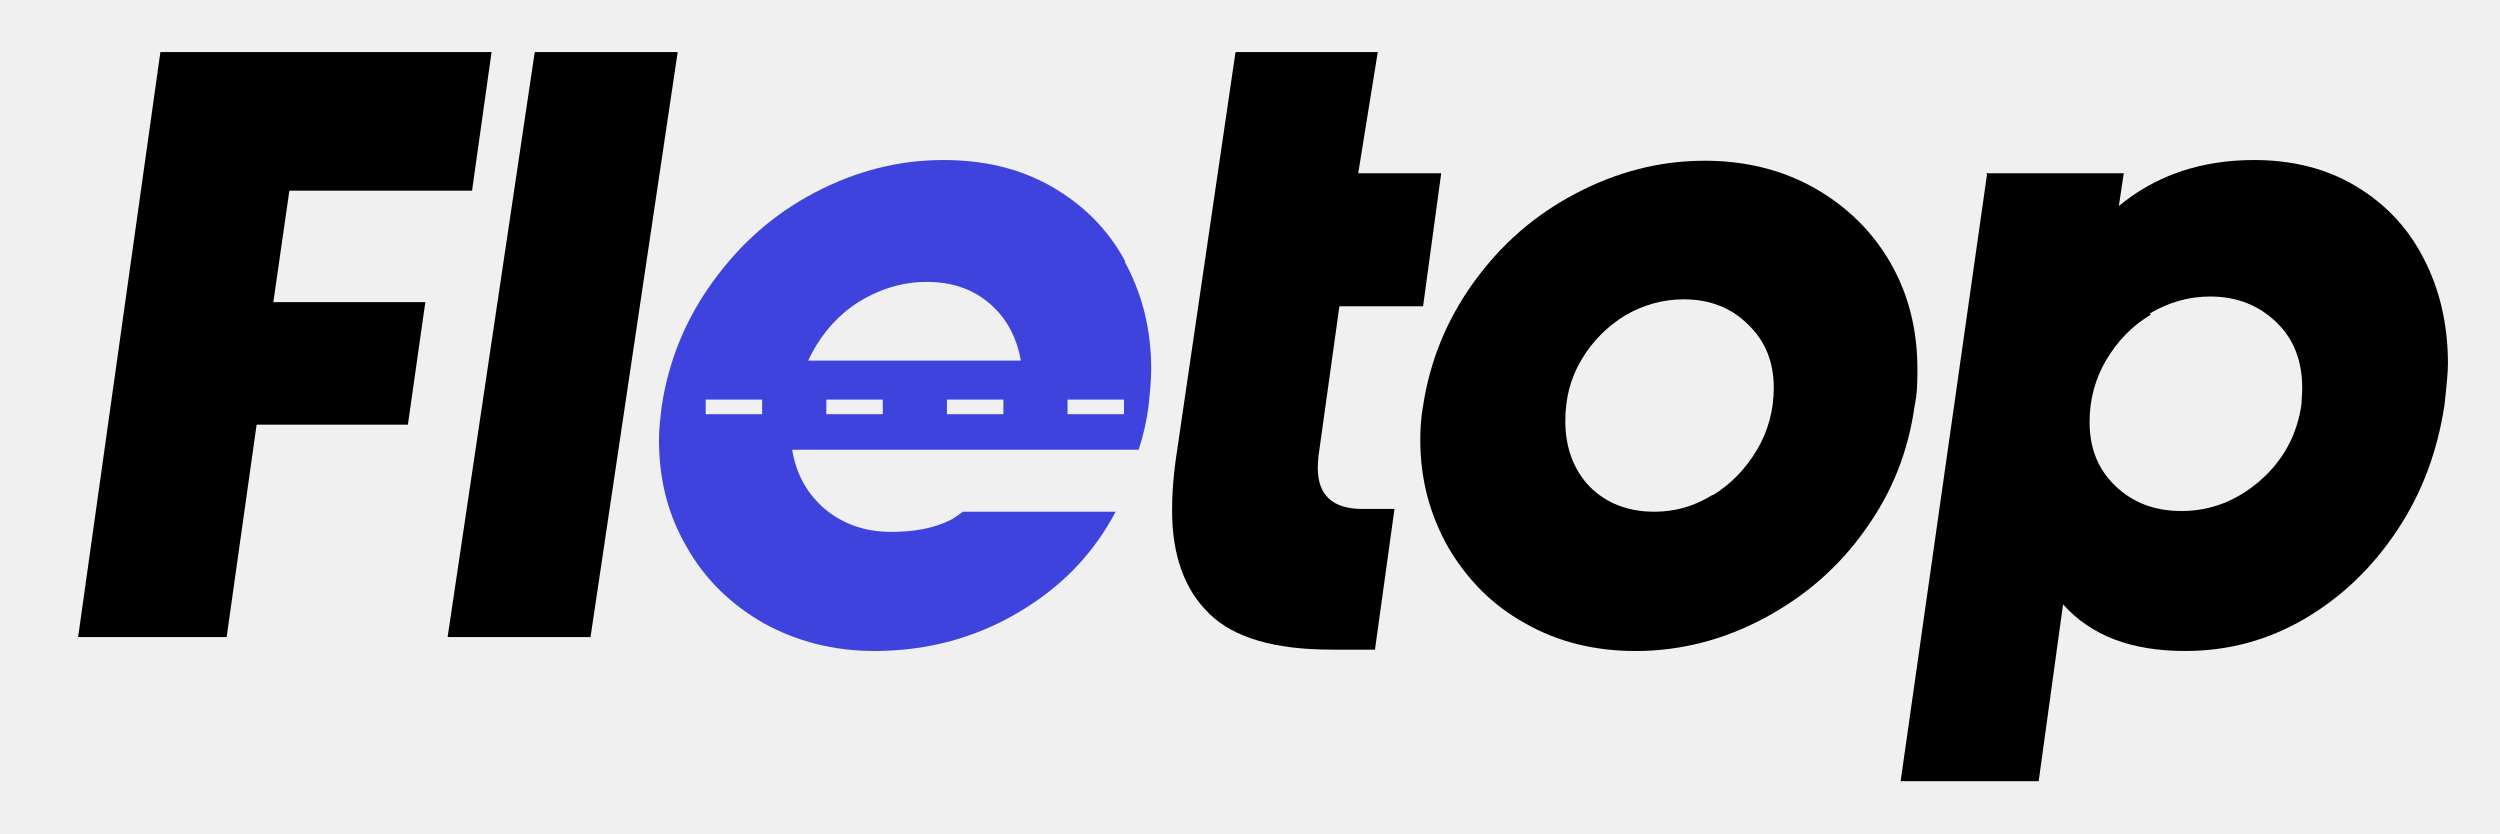
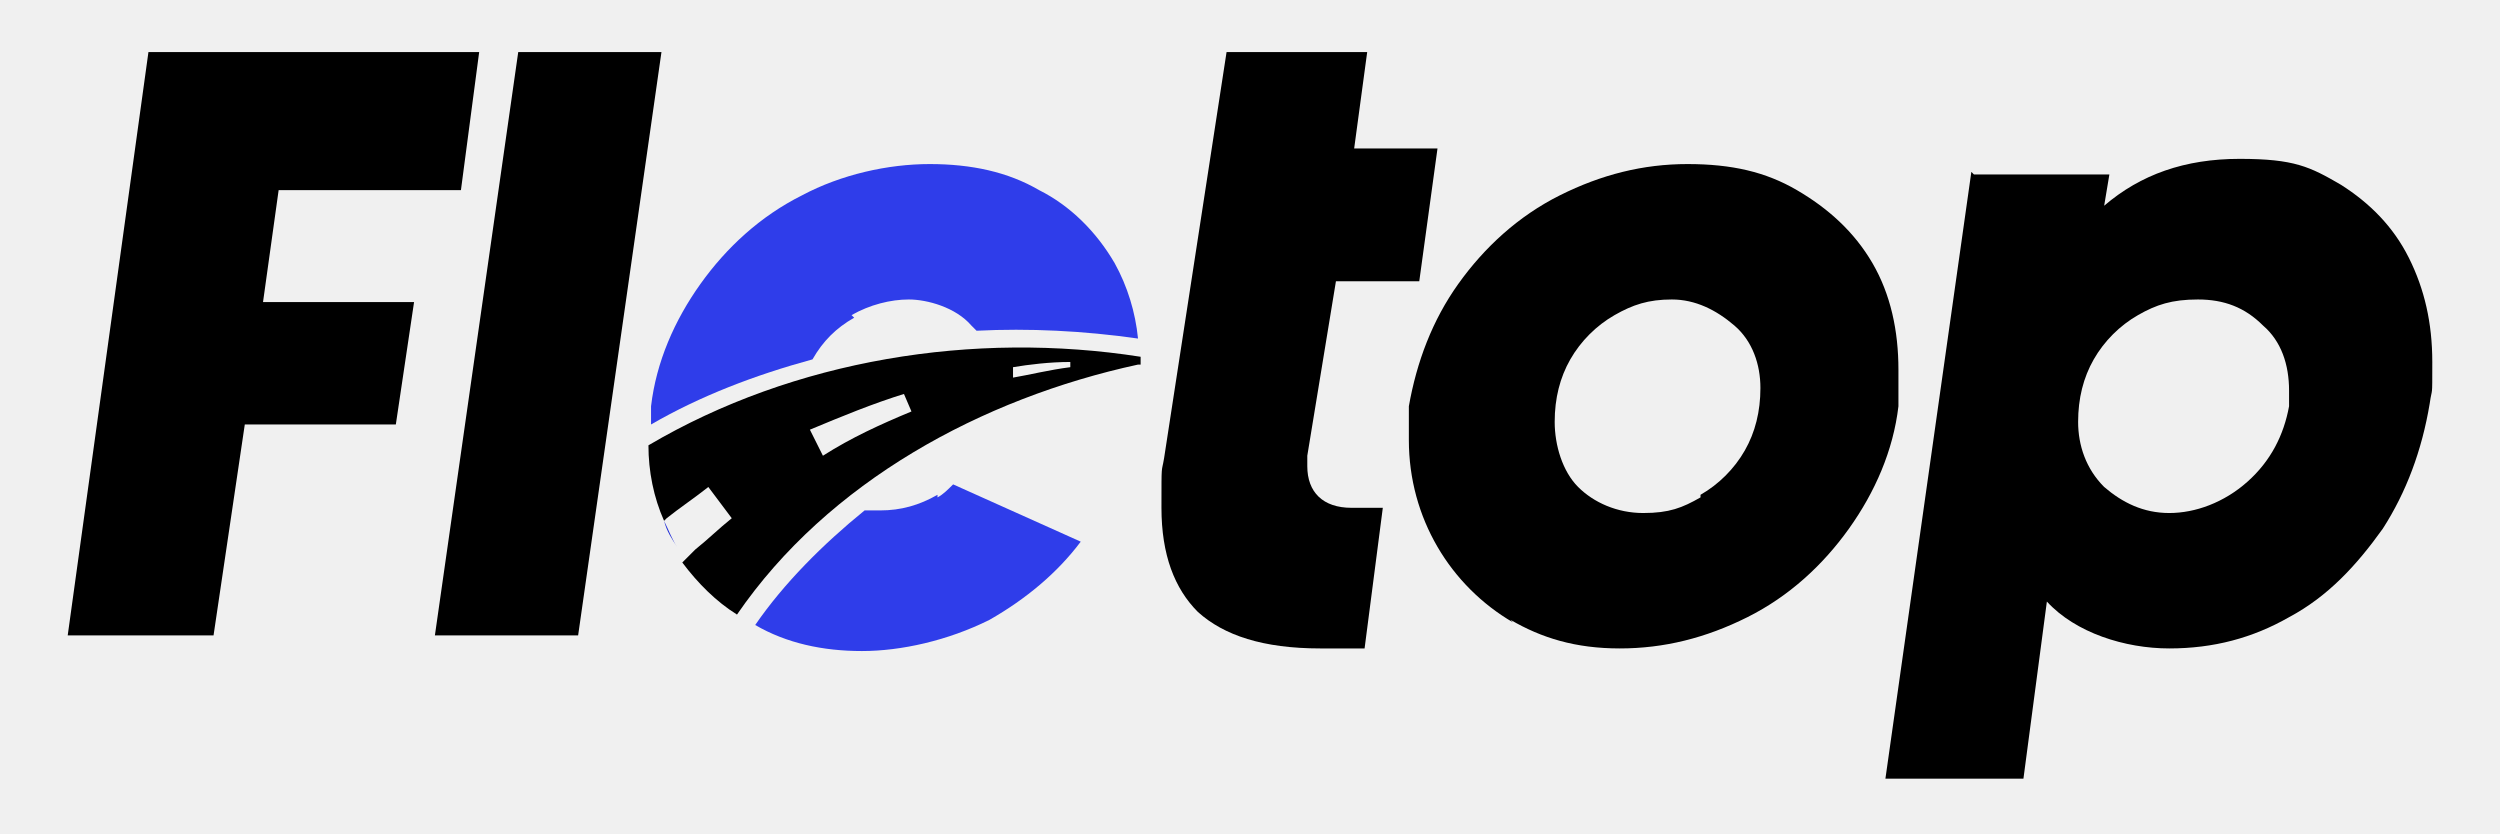
- <svg xmlns="http://www.w3.org/2000/svg" width="96" height="32" viewBox="0 0 96 32" fill="none">
-   <g clip-path="url(#clip0_886_1355)">
-     <path d="M6.159 2H18.876L18.127 7.322H11.112L10.496 11.601H16.333L15.663 16.308H9.854L8.703 24.464H3L6.159 2Z" fill="black" />
-     <path d="M20.534 2H26.023L22.676 24.464H17.188L20.534 2Z" fill="black" />
-     <path d="M46.427 23.555C45.49 22.646 45.008 21.335 45.008 19.597C45.008 18.928 45.061 18.313 45.142 17.698L47.444 2H52.906L52.156 6.653H55.342L54.646 11.761H51.433L50.63 17.511C50.63 17.511 50.603 17.778 50.603 17.966C50.603 19.009 51.166 19.544 52.317 19.544H53.548L52.799 24.946H51.139C48.943 24.946 47.391 24.491 46.453 23.582H46.427V23.555Z" fill="black" />
-     <path d="M58.555 23.929C57.297 23.234 56.333 22.244 55.61 21.014C54.914 19.784 54.539 18.42 54.539 16.896C54.539 16.468 54.566 16.04 54.646 15.585C54.914 13.847 55.556 12.269 56.601 10.825C57.645 9.381 58.93 8.258 60.509 7.429C62.089 6.6 63.722 6.172 65.462 6.172C67.015 6.172 68.434 6.52 69.666 7.215C70.897 7.91 71.888 8.873 72.584 10.076C73.28 11.28 73.628 12.644 73.628 14.168C73.628 14.623 73.628 15.077 73.521 15.585C73.28 17.324 72.664 18.902 71.62 20.346C70.603 21.79 69.291 22.913 67.738 23.742C66.185 24.571 64.525 24.999 62.812 24.999C61.232 24.999 59.813 24.651 58.555 23.929ZM65.784 19.009C66.48 18.581 67.042 17.992 67.47 17.27C67.899 16.548 68.113 15.746 68.113 14.89C68.113 13.901 67.791 13.098 67.122 12.457C66.48 11.815 65.65 11.494 64.659 11.494C63.856 11.494 63.106 11.708 62.41 12.109C61.714 12.537 61.152 13.098 60.724 13.82C60.295 14.543 60.108 15.318 60.108 16.174C60.108 17.19 60.429 18.046 61.045 18.688C61.687 19.329 62.517 19.65 63.535 19.65C64.338 19.65 65.061 19.436 65.757 19.009H65.784Z" fill="black" />
-     <path d="M76.277 6.653H81.552L81.364 7.91C82.783 6.733 84.523 6.145 86.558 6.145C88.004 6.145 89.316 6.465 90.44 7.134C91.564 7.803 92.448 8.712 93.064 9.915C93.68 11.092 94.001 12.456 94.001 13.954C94.001 14.301 93.947 14.836 93.867 15.558C93.599 17.323 93.01 18.928 92.046 20.372C91.083 21.816 89.905 22.939 88.486 23.768C87.067 24.597 85.541 24.998 83.908 24.998C81.846 24.998 80.293 24.41 79.222 23.207L78.285 29.999H72.984L76.304 6.679H76.277V6.653ZM82.596 12.082C81.873 12.509 81.311 13.098 80.882 13.82C80.454 14.542 80.24 15.344 80.24 16.2C80.24 17.216 80.561 18.018 81.23 18.66C81.9 19.302 82.73 19.623 83.774 19.623C84.898 19.623 85.915 19.222 86.799 18.446C87.683 17.671 88.218 16.681 88.379 15.505C88.379 15.344 88.405 15.157 88.405 14.889C88.405 13.873 88.084 13.018 87.415 12.376C86.746 11.734 85.915 11.386 84.871 11.386C84.068 11.386 83.292 11.6 82.569 12.028V12.082H82.596Z" fill="black" />
-     <path d="M43.215 10.049C42.546 8.792 41.582 7.856 40.378 7.161C39.146 6.465 37.781 6.145 36.228 6.145C34.488 6.145 32.855 6.572 31.275 7.401C29.695 8.23 28.41 9.38 27.366 10.825C26.322 12.269 25.68 13.847 25.412 15.585C25.358 16.04 25.305 16.467 25.305 16.895C25.305 18.42 25.653 19.784 26.376 21.014C27.072 22.244 28.062 23.207 29.321 23.929C30.579 24.624 31.998 24.998 33.577 24.998C35.773 24.998 37.754 24.41 39.521 23.26C40.967 22.324 42.064 21.121 42.841 19.65H36.977C36.817 19.757 36.656 19.89 36.496 19.971C35.853 20.292 35.077 20.425 34.22 20.425C33.229 20.425 32.399 20.131 31.703 19.57C31.007 18.981 30.579 18.232 30.418 17.27H43.724C43.885 16.788 44.019 16.227 44.099 15.638C44.153 15.13 44.206 14.622 44.206 14.168C44.206 12.643 43.858 11.279 43.189 10.049H43.215ZM29.267 15.906H27.099V15.344H29.267V15.906ZM33.899 15.906H31.73V15.344H33.899V15.906ZM38.53 15.906H36.362V15.344H38.53V15.906ZM31.034 13.847C31.462 12.937 32.078 12.188 32.881 11.654C33.711 11.119 34.621 10.825 35.585 10.825C36.549 10.825 37.326 11.092 37.968 11.627C38.611 12.162 39.039 12.911 39.2 13.847H31.034ZM43.162 15.906H40.993V15.344H43.162V15.906Z" fill="#3D43DC" />
+ <svg xmlns="http://www.w3.org/2000/svg" id="Layer_1" version="1.1" viewBox="0 0 96 32">
+   <defs>
+     <style>
+       .st0 {
+         fill: #212ed6;
+       }
+ 
+       .st1 {
+         fill: #2f3dea;
+       }
+     </style>
+   </defs>
+   <path d="M5.7,2h12.7l-.7,5.3h-7l-.6,4.3h5.8l-.7,4.7h-5.8l-1.2,8.1H2.6L5.7,2Z" />
+   <path d="M46,23.5c-.9-.9-1.4-2.2-1.4-4s0-1.3.1-1.9l2.4-15.6h5.4l-.5,3.7h3.2l-.7,5.1h-3.2l-1.1,6.7c0,.1,0,.3,0,.4,0,1,.6,1.6,1.7,1.6h1.2l-.7,5.4h-1.7c-2.2,0-3.7-.5-4.7-1.4Z" />
+   <path d="M58.1,23.9c-1.2-.7-2.2-1.7-2.9-2.9-.7-1.2-1.1-2.6-1.1-4.1s0-.9,0-1.3c.3-1.7.9-3.3,1.9-4.7,1-1.4,2.3-2.6,3.9-3.4,1.6-.8,3.2-1.2,4.9-1.2s3,.3,4.2,1c1.2.7,2.2,1.6,2.9,2.8s1,2.6,1,4.1,0,.9,0,1.4c-.2,1.7-.9,3.3-1.9,4.7-1,1.4-2.3,2.6-3.9,3.4-1.6.8-3.2,1.2-4.9,1.2s-3-.4-4.2-1.1ZM65.3,19c.7-.4,1.3-1,1.7-1.7.4-.7.6-1.5.6-2.4s-.3-1.8-1-2.4c-.7-.6-1.5-1-2.4-1s-1.5.2-2.2.6-1.3,1-1.7,1.7c-.4.7-.6,1.5-.6,2.4s.3,1.9.9,2.5c.6.6,1.5,1,2.5,1s1.5-.2,2.2-.6Z" />
+   <path d="M75.8,6.7h5.2l-.2,1.2c1.4-1.2,3.1-1.8,5.2-1.8s2.7.3,3.9,1c1.1.7,2,1.6,2.6,2.8.6,1.2.9,2.5.9,4s0,.9-.1,1.6c-.3,1.8-.9,3.4-1.8,4.8-1,1.4-2.1,2.6-3.6,3.4-1.4.8-2.9,1.2-4.6,1.2s-3.6-.6-4.7-1.8l-.9,6.8h-5.3l3.3-23.3ZM82.1,12.1c-.7.4-1.3,1-1.7,1.7-.4.7-.6,1.5-.6,2.4s.3,1.8,1,2.5c.7.6,1.5,1,2.5,1s2.1-.4,3-1.2c.9-.8,1.4-1.8,1.6-2.9,0-.1,0-.4,0-.6,0-1-.3-1.9-1-2.5-.7-.7-1.5-1-2.5-1s-1.6.2-2.3.6Z" />
+   <g>
+     <path class="st1" d="M32.7,12.1c.7-.4,1.5-.6,2.2-.6s1.8.3,2.4,1c0,0,.1.1.2.2,2-.1,4.1,0,6.2.3-.1-1-.4-2-.9-2.9-.7-1.2-1.7-2.2-2.9-2.8-1.2-.7-2.6-1-4.2-1s-3.4.4-4.9,1.2c-1.6.8-2.9,2-3.9,3.4-1,1.4-1.7,3-1.9,4.7,0,.2,0,.5,0,.7,1.9-1.1,4-1.9,6.2-2.5.4-.7.9-1.2,1.6-1.6Z" />
+     <path class="st1" d="M36,19c-.7.4-1.4.6-2.2.6s-.4,0-.6,0c-1.6,1.3-3.1,2.8-4.2,4.4,1.2.7,2.6,1,4.1,1s3.3-.4,4.9-1.2c1.4-.8,2.6-1.8,3.5-3l-4.9-2.2c-.2.2-.4.4-.6.5Z" />
+     <path d="M43.8,14c0-.1,0-.2,0-.3-6.4-1-13.3.1-18.9,3.4,0,1,.2,2,.6,2.9,0,0,0,0,0,0,0,0,0,0,.1-.1.5-.4,1.1-.8,1.6-1.2l.9,1.2c-.5.4-.9.8-1.4,1.2-.2.2-.3.3-.5.5.6.8,1.3,1.5,2.1,2,3.5-5.1,9.4-8.3,15.4-9.6ZM41.1,13.9v.2c-.8.1-1.6.3-2.2.4v-.4c.6-.1,1.4-.2,2.2-.2ZM34.7,15.1l.3.7c-1.2.5-2.3,1-3.4,1.7l-.5-1c1.2-.5,2.4-1,3.7-1.4Z" />
  </g>
-   <defs>
-     <clipPath id="clip0_886_1355">
-       <rect width="91" height="28" fill="white" transform="translate(3 2)" />
-     </clipPath>
-   </defs>
+   <path class="st0" d="M25.5,20s0,0,0,0c.1.4.3.7.5,1,.1.2.3.4.4.6,0,0,0,0,0,0-.1-.2-.3-.4-.4-.6-.2-.3-.3-.6-.5-1Z" />
+   <polygon points="19.9 2 16.7 24.4 22.2 24.4 25.4 2 19.9 2" />
</svg>
